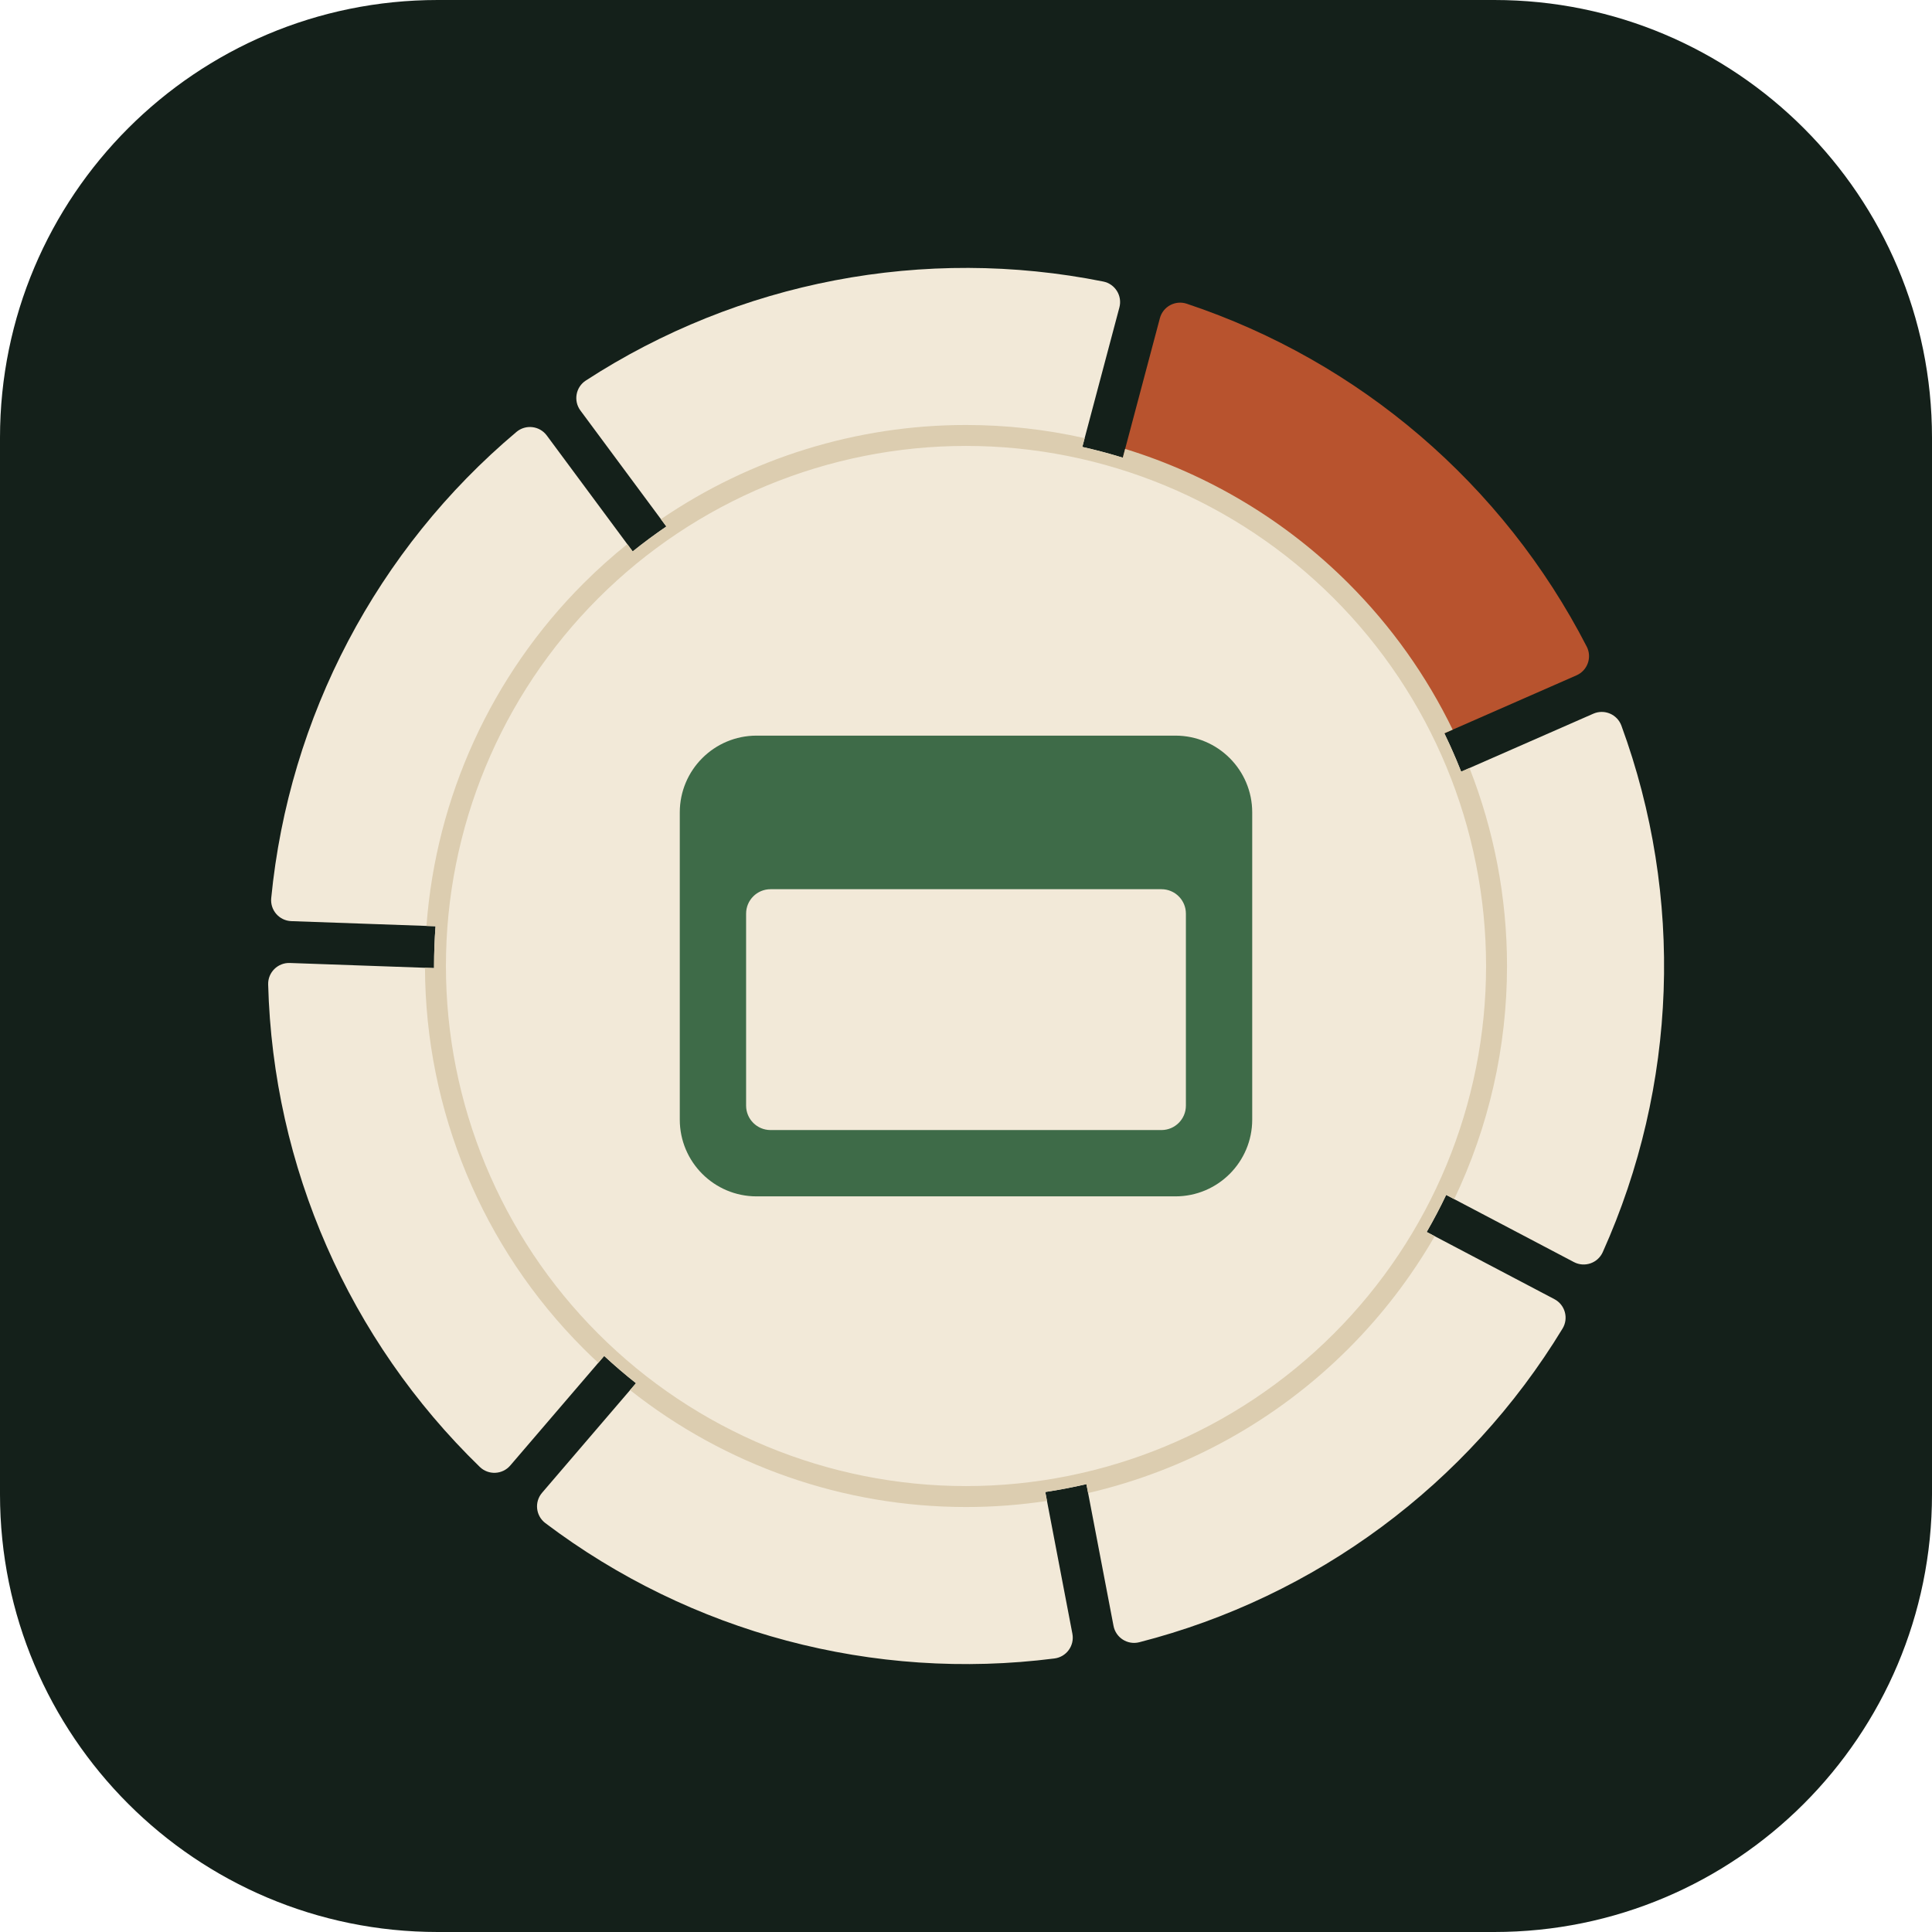
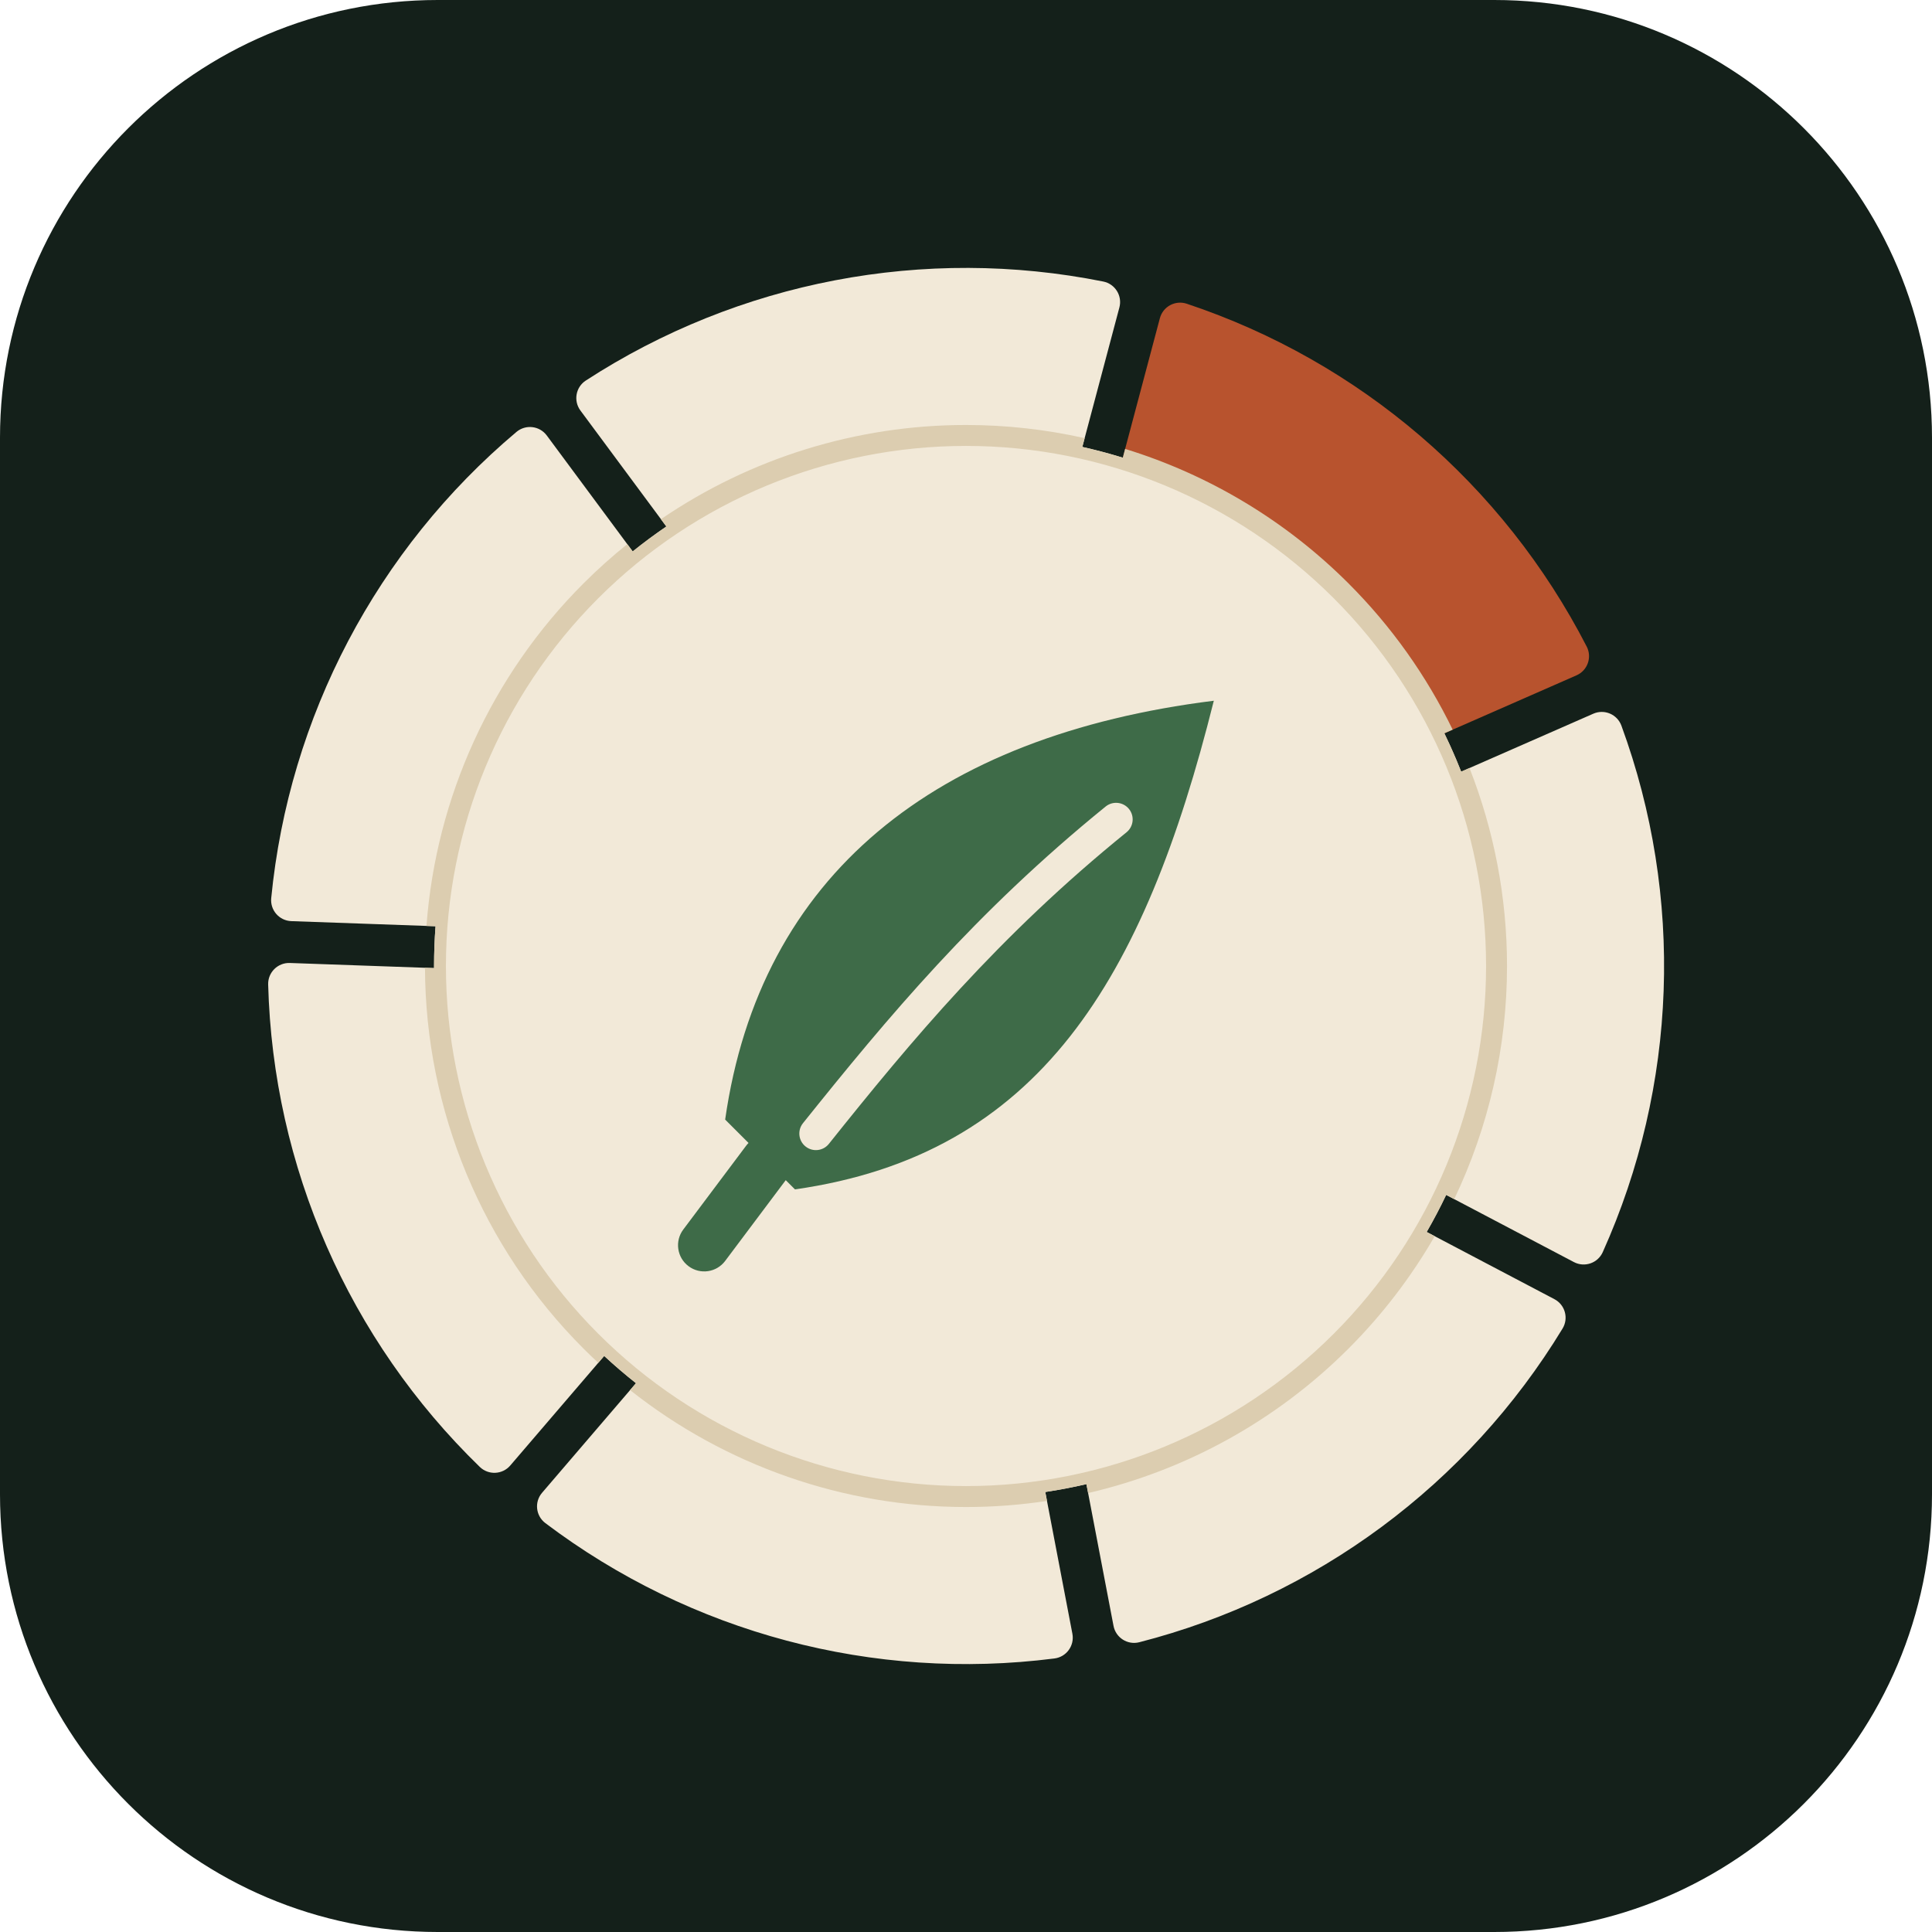
<svg xmlns="http://www.w3.org/2000/svg" viewBox="0 0 1024 1024" width="1024" height="1024">
  <rect class="bg" width="1024" height="1024" rx="232" fill="#14201A" />
  <path class="plate" fill="#F2E9D8" d="M573.65 236.88C625.4 248.48 673.27 274.55 711.36 312.64C739.07 340.34 760.41 373.22 774.45 409L844.5 378.27C850.36 375.7 857.18 378.61 859.38 384.61C892.65 475.35 889.1 575.51 849.49 663.66C846.87 669.5 839.86 671.91 834.2 668.93L766.5 633.32C763.32 640 759.87 646.56 756.17 652.97L823.86 688.58C829.53 691.56 831.51 698.7 828.18 704.17C777.99 786.76 697.47 846.43 603.85 870.42C597.65 872.01 591.39 868.04 590.19 861.75L575.82 786.62C568.63 788.29 561.35 789.69 554.02 790.79L568.39 865.92C569.59 872.21 565.24 878.21 558.89 879.02C463.03 891.26 366.17 865.52 289.05 807.28C283.94 803.42 283.14 796.06 287.31 791.2L337.09 733.12C331.3 728.54 325.67 723.73 320.23 718.68L270.45 776.75C266.29 781.61 258.88 781.95 254.29 777.49C184.94 710.18 144.69 618.4 142.13 521.79C141.96 515.39 147.22 510.18 153.62 510.4L230.06 513.11L230.06 512C230.06 504.94 230.32 497.92 230.85 490.93L154.41 488.22C148.01 487.99 143.13 482.42 143.75 476.05C153.14 379.86 199.8 291.16 273.73 228.93C278.63 224.81 285.99 225.67 289.8 230.81L335.34 292.27C341.13 287.62 347.08 283.21 353.18 279.05L307.64 217.59C303.83 212.45 305.14 205.16 310.51 201.68C391.57 149.05 490 130.22 584.76 149.22C591.03 150.48 594.95 156.77 593.3 162.96L573.65 236.88Z" />
  <path class="today" fill="#B8532E" d="M594.92 243.3L614.76 168.66C616.4 162.48 622.92 158.96 628.99 160.98C720.68 191.54 796.77 256.76 840.99 342.7C843.92 348.39 841.44 355.37 835.58 357.94L764.86 388.97C748.01 354.35 724.23 323.55 695 298.5C665.77 273.44 631.7 254.65 594.92 243.3Z" />
  <path class="divider" fill="#DCCDB0" d="M512 225.25C533.33 225.25 554.41 227.63 574.89 232.23L573.65 236.88C580.88 238.5 588.04 240.41 595.11 242.59L596.34 237.93C640.64 251.57 681.39 275.86 714.76 309.24C737.56 332.03 756.12 358.27 769.94 386.73L765.53 388.67C768.77 395.33 771.75 402.11 774.45 409L778.86 407.06C791.88 440.17 798.75 475.73 798.75 512C798.75 555.17 789.02 597.34 770.76 635.57L766.5 633.32C763.32 640 759.87 646.56 756.17 652.97L760.43 655.21C747.99 676.79 732.68 696.84 714.76 714.76C676.52 753.01 628.58 779.33 576.73 791.35L575.82 786.62C568.63 788.29 561.35 789.69 554.02 790.79L554.92 795.52C540.8 797.66 526.46 798.75 512 798.75C447.05 798.75 384.37 776.71 333.95 736.78L337.09 733.12C331.3 728.54 325.67 723.73 320.23 718.68L317.1 722.33C314.43 719.86 311.81 717.34 309.24 714.76C255.68 661.21 225.5 588.65 225.25 512.94L230.06 513.11L230.06 512C230.06 504.94 230.32 497.92 230.85 490.93L226.04 490.76C231.11 422.47 260.49 357.98 309.24 309.24C316.64 301.84 324.4 294.89 332.48 288.4L335.34 292.27C341.13 287.62 347.08 283.21 353.18 279.05L350.31 275.18C397.62 242.88 453.9 225.25 512 225.25ZM512 236.35C438.89 236.35 368.78 265.39 317.09 317.09C265.39 368.78 236.35 438.89 236.35 512C236.35 585.11 265.39 655.22 317.09 706.91C368.78 758.61 438.89 787.65 512 787.65C585.11 787.65 655.22 758.61 706.91 706.91C758.61 655.22 787.65 585.11 787.65 512C787.65 438.89 758.61 368.78 706.91 317.09C655.22 265.39 585.11 236.35 512 236.35Z" />
-   <path class="glyph" fill="#3E6B48" d="M401 389.9L623 389.9C645.48 389.9 663.7 408.12 663.7 430.6L663.7 593.4C663.7 615.88 645.48 634.1 623 634.1L401 634.1C378.52 634.1 360.3 615.88 360.3 593.4L360.3 430.6C360.3 408.12 378.52 389.9 401 389.9ZM408.4 471.3C401.25 471.3 395.45 477.1 395.45 484.25L395.45 586C395.45 593.15 401.25 598.95 408.4 598.95L615.6 598.95C622.75 598.95 628.55 593.15 628.55 586L628.55 484.25C628.55 477.1 622.75 471.3 615.6 471.3Z" />
+   <path class="glyph" fill="#3E6B48" d="M421.35 630.4L416.46 625.51L384.35 668.32C379.75 674.46 371.06 675.7 364.93 671.1C358.79 666.5 357.55 657.81 362.15 651.67L395.45 607.28C395.85 606.74 396.28 606.25 396.74 605.79L384.35 593.4C402.85 463.9 495.35 389.9 643.35 371.4C606.35 519.4 550.85 611.9 421.35 630.4ZM439.31 606.29C483.08 551.49 529.33 495.99 597.08 441.13C600.85 438.07 601.43 432.54 598.38 428.77C595.32 425 589.79 424.42 586.02 427.47C516.87 483.61 470.62 539.11 425.59 595.31C422.56 599.1 423.17 604.63 426.96 607.66C430.75 610.69 436.28 610.08 439.31 606.29Z" />
</svg>
